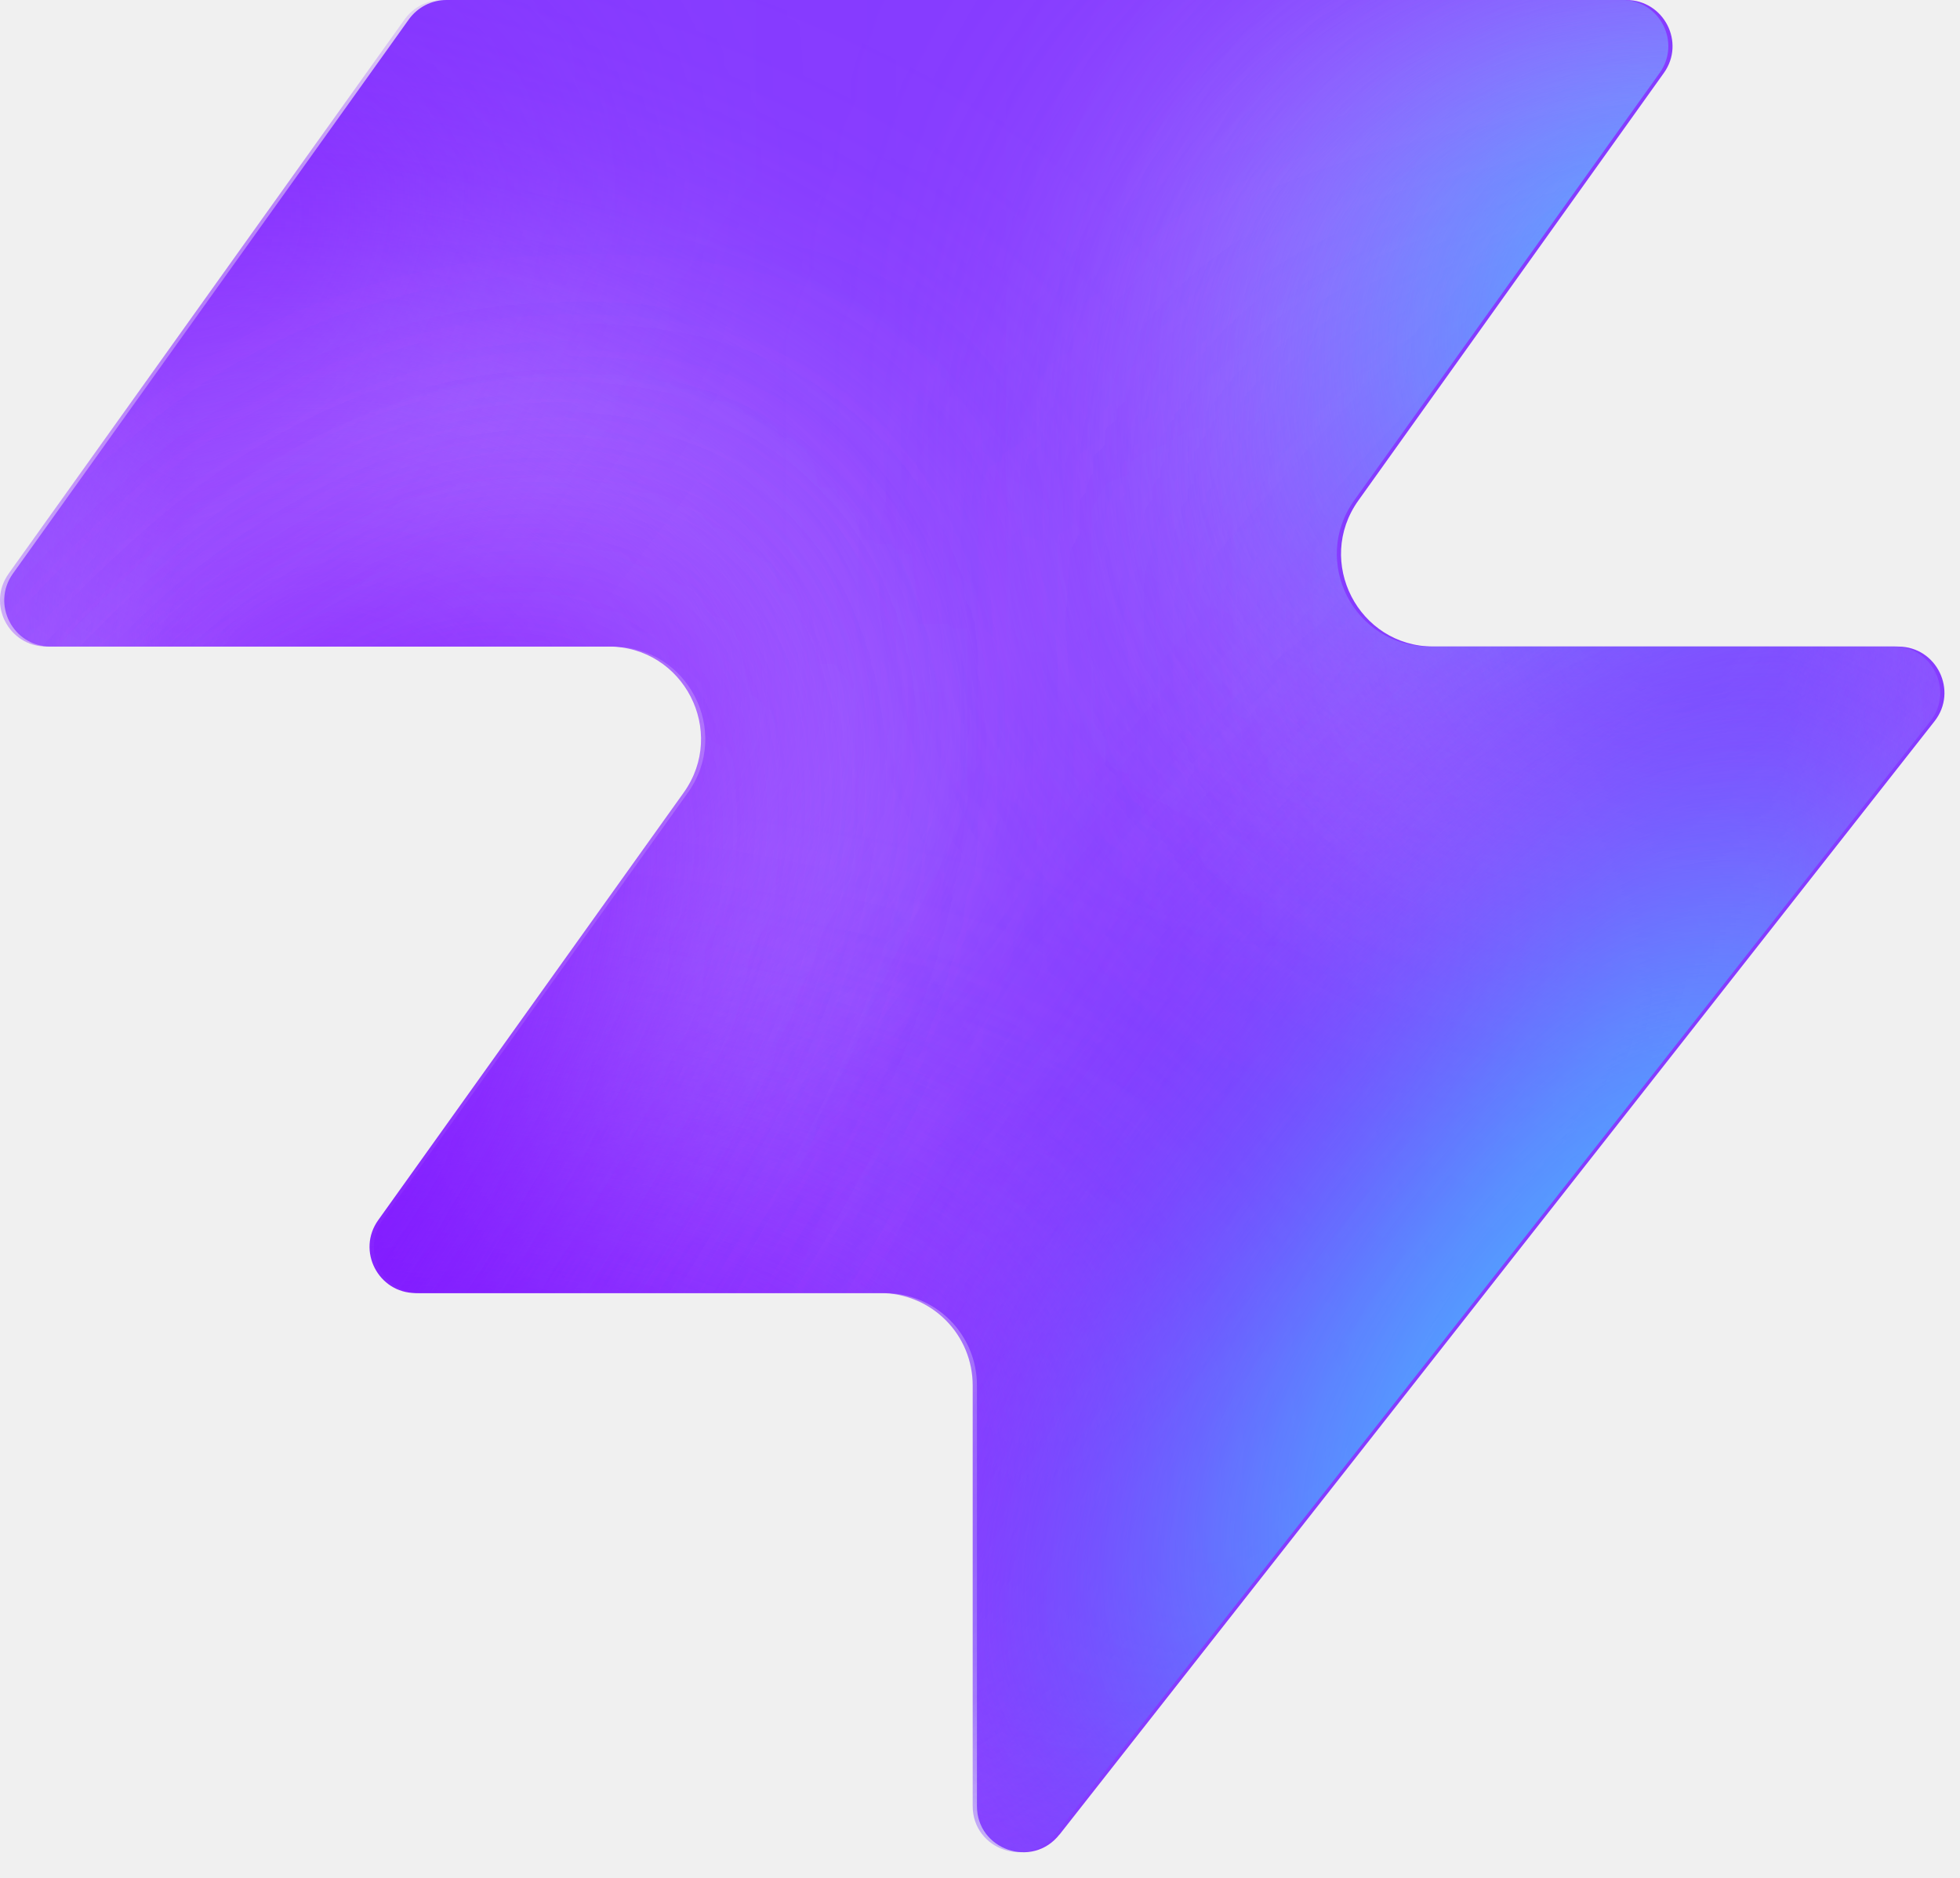
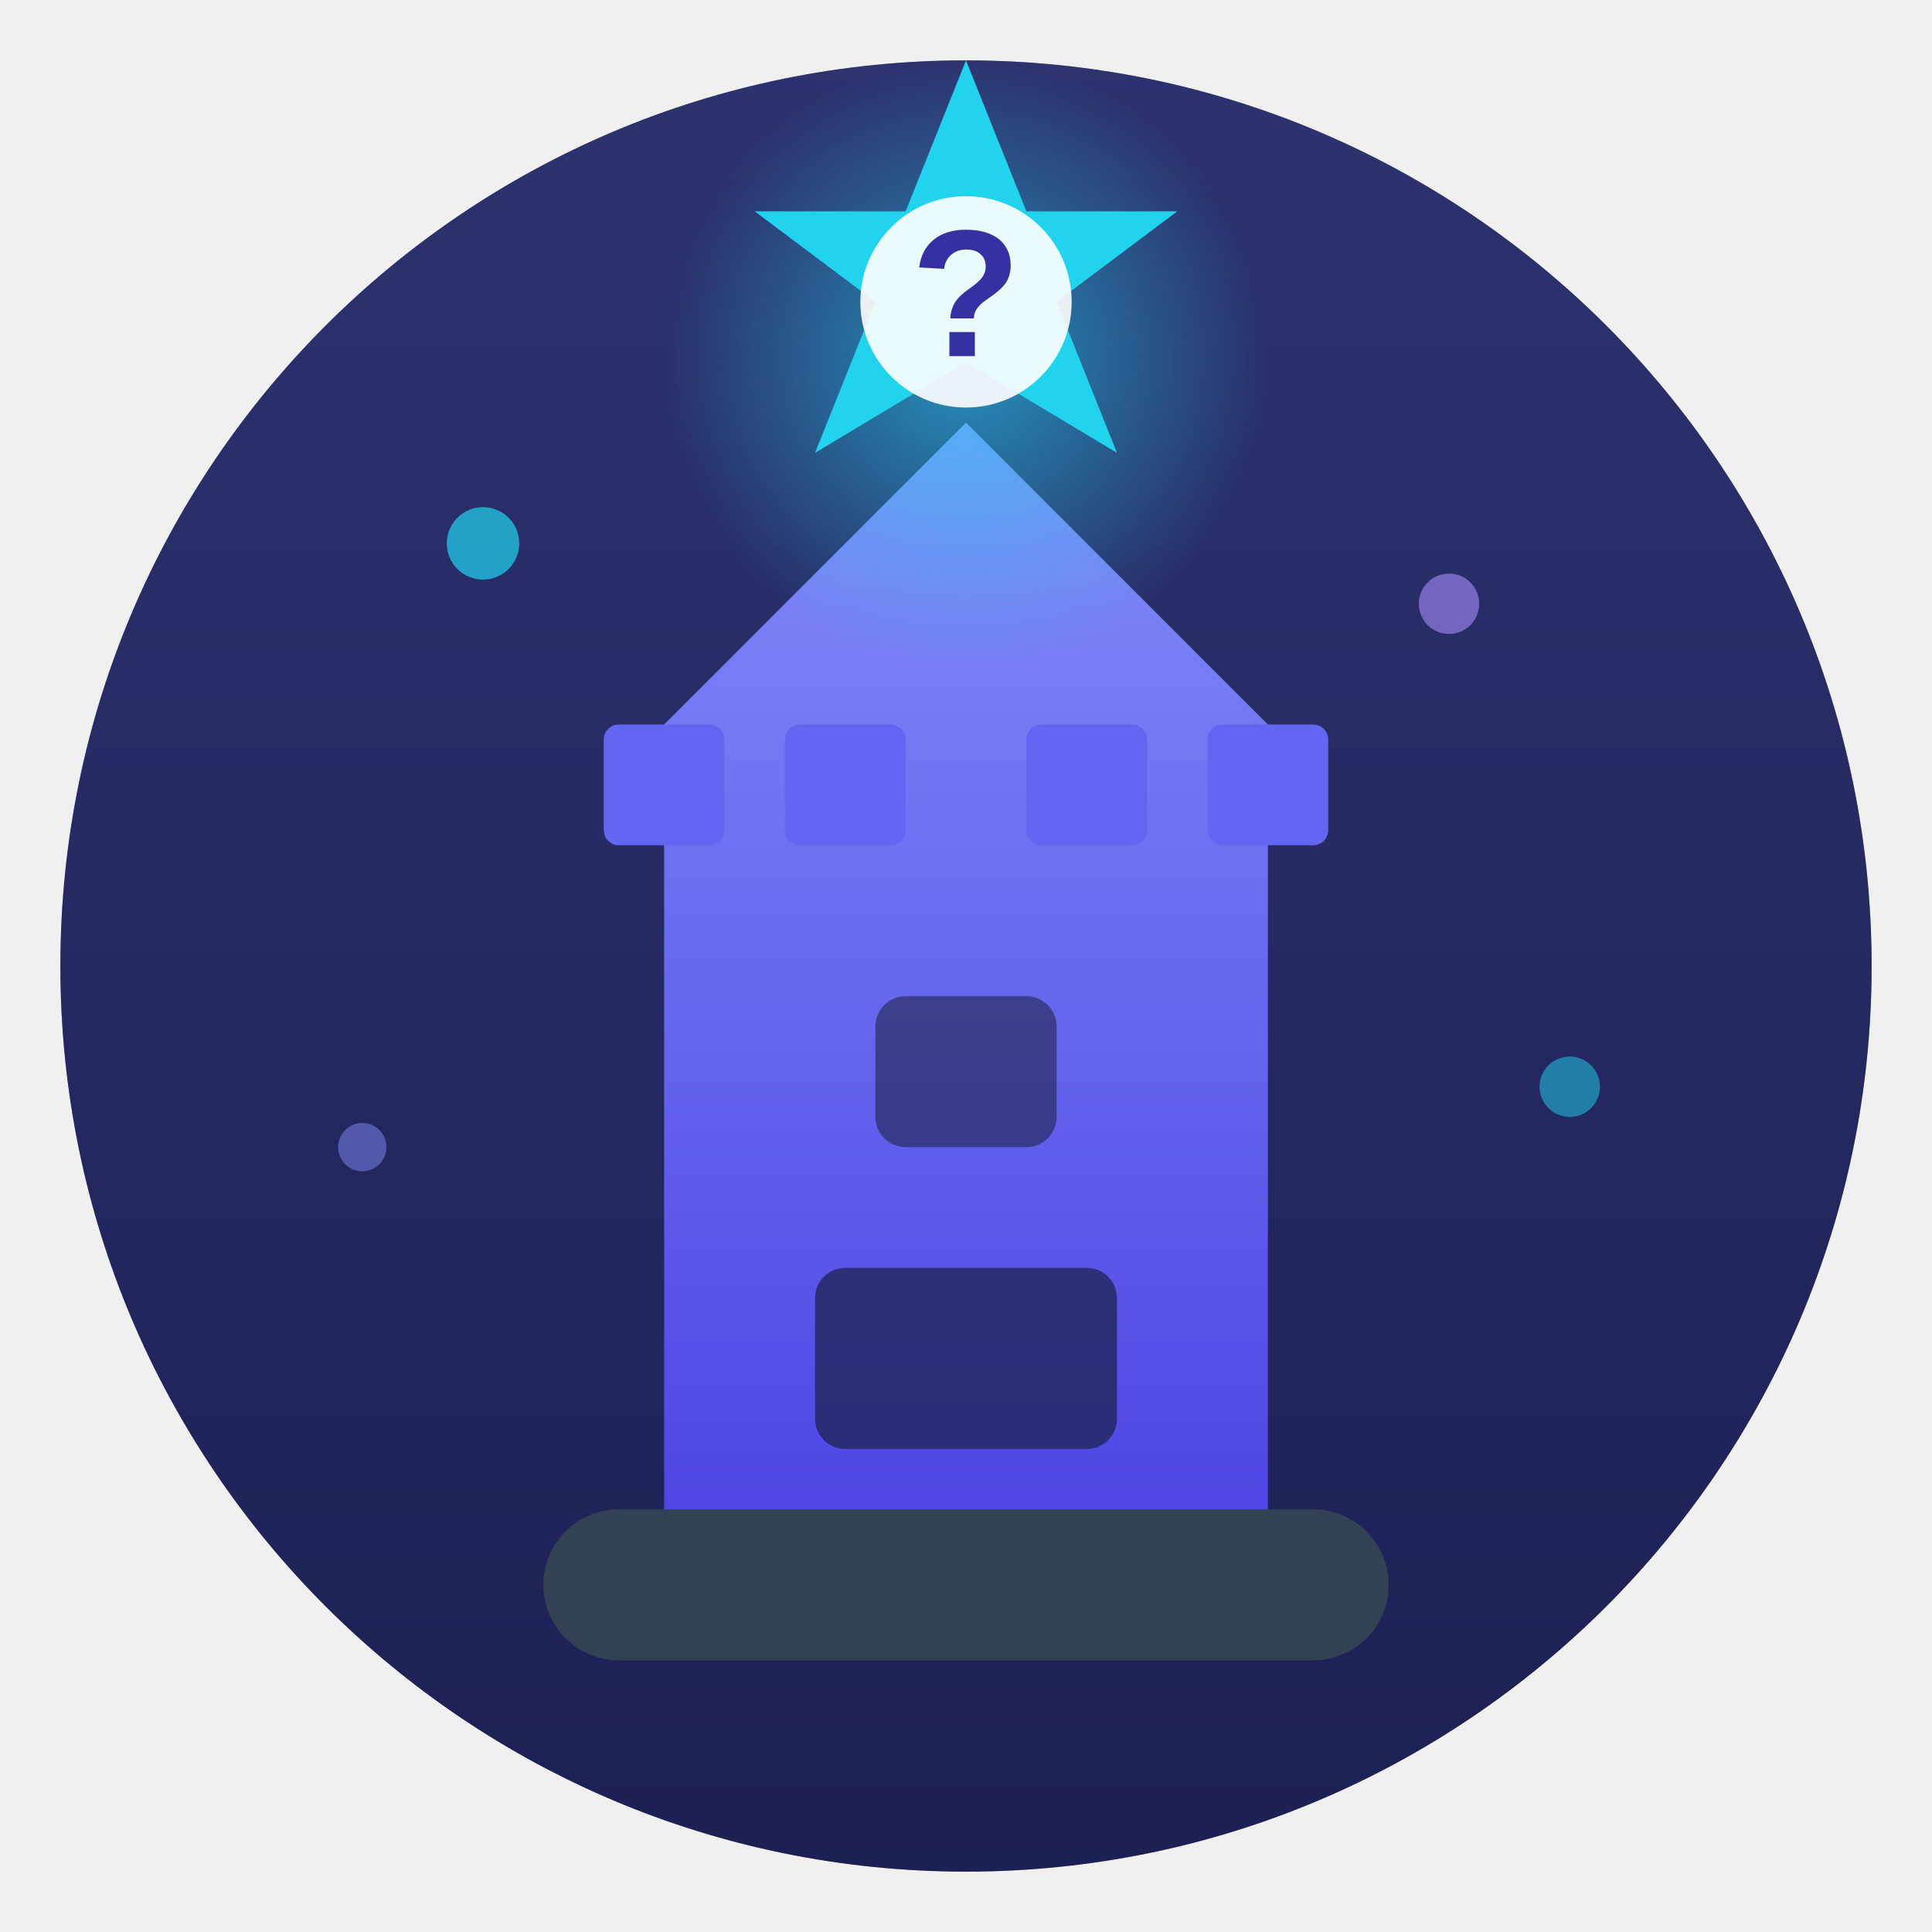
- <svg xmlns="http://www.w3.org/2000/svg" width="48" height="46" fill="none" viewBox="0 0 48 46">
-   <path fill="#863bff" d="M25.946 44.938c-.664.845-2.021.375-2.021-.698V33.937a2.26 2.26 0 0 0-2.262-2.262H10.287c-.92 0-1.456-1.04-.92-1.788l7.48-10.471c1.07-1.497 0-3.578-1.842-3.578H1.237c-.92 0-1.456-1.04-.92-1.788L10.013.474c.214-.297.556-.474.92-.474h28.894c.92 0 1.456 1.04.92 1.788l-7.48 10.471c-1.07 1.498 0 3.579 1.842 3.579h11.377c.943 0 1.473 1.088.89 1.83L25.947 44.94z" style="fill:#863bff;fill:color(display-p3 .525 .23 1);fill-opacity:1" />
-   <mask id="a" width="48" height="46" x="0" y="0" maskUnits="userSpaceOnUse" style="mask-type:alpha">
-     <path fill="#000" d="M25.842 44.938c-.664.844-2.021.375-2.021-.698V33.937a2.26 2.26 0 0 0-2.262-2.262H10.183c-.92 0-1.456-1.04-.92-1.788l7.48-10.471c1.07-1.498 0-3.579-1.842-3.579H1.133c-.92 0-1.456-1.04-.92-1.787L9.91.473c.214-.297.556-.474.92-.474h28.894c.92 0 1.456 1.04.92 1.788l-7.48 10.471c-1.07 1.498 0 3.578 1.842 3.578h11.377c.943 0 1.473 1.088.89 1.832L25.843 44.94z" style="fill:#000;fill-opacity:1" />
-   </mask>
-   <g mask="url(#a)">
-     <g filter="url(#b)">
-       <ellipse cx="5.508" cy="14.704" fill="#ede6ff" rx="5.508" ry="14.704" style="fill:#ede6ff;fill:color(display-p3 .927 .903 1);fill-opacity:1" transform="matrix(.00324 1 1 -.00324 -4.47 31.516)" />
-     </g>
-     <g filter="url(#c)">
-       <ellipse cx="10.399" cy="29.851" fill="#ede6ff" rx="10.399" ry="29.851" style="fill:#ede6ff;fill:color(display-p3 .927 .903 1);fill-opacity:1" transform="matrix(.00324 1 1 -.00324 -39.328 7.883)" />
-     </g>
-     <g filter="url(#d)">
-       <ellipse cx="5.508" cy="30.487" fill="#7e14ff" rx="5.508" ry="30.487" style="fill:#7e14ff;fill:color(display-p3 .492 .077 1);fill-opacity:1" transform="rotate(89.814 -25.913 -14.639)scale(1 -1)" />
-     </g>
-     <g filter="url(#e)">
-       <ellipse cx="5.508" cy="30.599" fill="#7e14ff" rx="5.508" ry="30.599" style="fill:#7e14ff;fill:color(display-p3 .492 .077 1);fill-opacity:1" transform="rotate(89.814 -32.644 -3.334)scale(1 -1)" />
-     </g>
-     <g filter="url(#f)">
-       <ellipse cx="5.508" cy="30.599" fill="#7e14ff" rx="5.508" ry="30.599" style="fill:#7e14ff;fill:color(display-p3 .492 .077 1);fill-opacity:1" transform="matrix(.00324 1 1 -.00324 -34.34 30.47)" />
-     </g>
-     <g filter="url(#g)">
-       <ellipse cx="14.072" cy="22.078" fill="#ede6ff" rx="14.072" ry="22.078" style="fill:#ede6ff;fill:color(display-p3 .927 .903 1);fill-opacity:1" transform="rotate(93.35 24.506 48.493)scale(-1 1)" />
-     </g>
-     <g filter="url(#h)">
-       <ellipse cx="3.47" cy="21.501" fill="#7e14ff" rx="3.47" ry="21.501" style="fill:#7e14ff;fill:color(display-p3 .492 .077 1);fill-opacity:1" transform="rotate(89.009 28.708 47.59)scale(-1 1)" />
-     </g>
-     <g filter="url(#i)">
-       <ellipse cx="3.47" cy="21.501" fill="#7e14ff" rx="3.47" ry="21.501" style="fill:#7e14ff;fill:color(display-p3 .492 .077 1);fill-opacity:1" transform="rotate(89.009 28.708 47.59)scale(-1 1)" />
-     </g>
-     <g filter="url(#j)">
-       <ellipse cx=".387" cy="8.972" fill="#7e14ff" rx="4.407" ry="29.108" style="fill:#7e14ff;fill:color(display-p3 .492 .077 1);fill-opacity:1" transform="rotate(39.51 .387 8.972)" />
-     </g>
-     <g filter="url(#k)">
-       <ellipse cx="47.523" cy="-6.092" fill="#7e14ff" rx="4.407" ry="29.108" style="fill:#7e14ff;fill:color(display-p3 .492 .077 1);fill-opacity:1" transform="rotate(37.892 47.523 -6.092)" />
-     </g>
-     <g filter="url(#l)">
-       <ellipse cx="41.412" cy="6.333" fill="#47bfff" rx="5.971" ry="9.665" style="fill:#47bfff;fill:color(display-p3 .28 .748 1);fill-opacity:1" transform="rotate(37.892 41.412 6.333)" />
-     </g>
-     <g filter="url(#m)">
-       <ellipse cx="-1.879" cy="38.332" fill="#7e14ff" rx="4.407" ry="29.108" style="fill:#7e14ff;fill:color(display-p3 .492 .077 1);fill-opacity:1" transform="rotate(37.892 -1.88 38.332)" />
-     </g>
-     <g filter="url(#n)">
-       <ellipse cx="-1.879" cy="38.332" fill="#7e14ff" rx="4.407" ry="29.108" style="fill:#7e14ff;fill:color(display-p3 .492 .077 1);fill-opacity:1" transform="rotate(37.892 -1.88 38.332)" />
-     </g>
-     <g filter="url(#o)">
-       <ellipse cx="35.651" cy="29.907" fill="#7e14ff" rx="4.407" ry="29.108" style="fill:#7e14ff;fill:color(display-p3 .492 .077 1);fill-opacity:1" transform="rotate(37.892 35.651 29.907)" />
-     </g>
-     <g filter="url(#p)">
-       <ellipse cx="38.418" cy="32.4" fill="#47bfff" rx="5.971" ry="15.297" style="fill:#47bfff;fill:color(display-p3 .28 .748 1);fill-opacity:1" transform="rotate(37.892 38.418 32.4)" />
-     </g>
+ <svg xmlns="http://www.w3.org/2000/svg" width="64" height="64" viewBox="0 0 64 64">
+   <defs>
+     <linearGradient id="tg" x1="0" y1="0" x2="0" y2="1">
+       <stop offset="0%" stop-color="#818cf8" />
+       <stop offset="100%" stop-color="#4f46e5" />
+     </linearGradient>
+     <radialGradient id="glow" cx="50%" cy="50%" r="50%">
+       <stop offset="0%" stop-color="#22d3ee" stop-opacity="0.6" />
+       <stop offset="100%" stop-color="#22d3ee" stop-opacity="0" />
+     </radialGradient>
+     <linearGradient id="bg" x1="0" y1="0" x2="0" y2="1">
+       <stop offset="0%" stop-color="#6366f1" />
+       <stop offset="100%" stop-color="#3730a3" />
+     </linearGradient>
+   </defs>
+   <circle cx="32" cy="32" r="30" fill="#0f172a" />
+   <circle cx="32" cy="32" r="30" fill="url(#bg)" opacity="0.35" />
+   <rect x="18" y="50" width="28" height="5" rx="2.5" fill="#334155" />
+   <path d="M22 50 L22 26 L20 26 L32 14 L44 26 L42 26 L42 50 Z" fill="url(#tg)" />
+   <rect x="27" y="42" width="10" height="6" rx="1" fill="#0f172a" opacity="0.6" />
+   <rect x="29" y="33" width="6" height="5" rx="1" fill="#0f172a" opacity="0.5" />
+   <rect x="20" y="24" width="4" height="4" rx="0.5" fill="#6366f1" />
+   <rect x="26" y="24" width="4" height="4" rx="0.5" fill="#6366f1" />
+   <rect x="34" y="24" width="4" height="4" rx="0.5" fill="#6366f1" />
+   <rect x="40" y="24" width="4" height="4" rx="0.5" fill="#6366f1" />
+   <circle cx="32" cy="12" r="10" fill="url(#glow)" />
+   <g transform="translate(32, 10)">
+     <polygon points="0,-8 2,-3 7,-3 3,0 5,5 0,2 -5,5 -3,0 -7,-3 -2,-3" fill="#22d3ee" />
+     <circle r="3.5" fill="#fff" opacity="0.9" />
+     <text x="0" y="1.8" text-anchor="middle" font-size="6" font-weight="900" font-family="Arial,sans-serif" fill="#3730a3">?</text>
  </g>
-   <defs>
-     <filter id="b" width="60.045" height="41.654" x="-19.77" y="16.149" color-interpolation-filters="sRGB" filterUnits="userSpaceOnUse">
-       <feFlood flood-opacity="0" result="BackgroundImageFix" />
-       <feBlend in="SourceGraphic" in2="BackgroundImageFix" result="shape" />
-       <feGaussianBlur result="effect1_foregroundBlur_2002_17158" stdDeviation="7.659" />
-     </filter>
-     <filter id="c" width="90.34" height="51.437" x="-54.613" y="-7.533" color-interpolation-filters="sRGB" filterUnits="userSpaceOnUse">
-       <feFlood flood-opacity="0" result="BackgroundImageFix" />
-       <feBlend in="SourceGraphic" in2="BackgroundImageFix" result="shape" />
-       <feGaussianBlur result="effect1_foregroundBlur_2002_17158" stdDeviation="7.659" />
-     </filter>
-     <filter id="d" width="79.355" height="29.4" x="-49.64" y="2.03" color-interpolation-filters="sRGB" filterUnits="userSpaceOnUse">
-       <feFlood flood-opacity="0" result="BackgroundImageFix" />
-       <feBlend in="SourceGraphic" in2="BackgroundImageFix" result="shape" />
-       <feGaussianBlur result="effect1_foregroundBlur_2002_17158" stdDeviation="4.596" />
-     </filter>
-     <filter id="e" width="79.579" height="29.4" x="-45.045" y="20.029" color-interpolation-filters="sRGB" filterUnits="userSpaceOnUse">
-       <feFlood flood-opacity="0" result="BackgroundImageFix" />
-       <feBlend in="SourceGraphic" in2="BackgroundImageFix" result="shape" />
-       <feGaussianBlur result="effect1_foregroundBlur_2002_17158" stdDeviation="4.596" />
-     </filter>
-     <filter id="f" width="79.579" height="29.4" x="-43.513" y="21.178" color-interpolation-filters="sRGB" filterUnits="userSpaceOnUse">
-       <feFlood flood-opacity="0" result="BackgroundImageFix" />
-       <feBlend in="SourceGraphic" in2="BackgroundImageFix" result="shape" />
-       <feGaussianBlur result="effect1_foregroundBlur_2002_17158" stdDeviation="4.596" />
-     </filter>
-     <filter id="g" width="74.749" height="58.852" x="15.756" y="-17.901" color-interpolation-filters="sRGB" filterUnits="userSpaceOnUse">
-       <feFlood flood-opacity="0" result="BackgroundImageFix" />
-       <feBlend in="SourceGraphic" in2="BackgroundImageFix" result="shape" />
-       <feGaussianBlur result="effect1_foregroundBlur_2002_17158" stdDeviation="7.659" />
-     </filter>
-     <filter id="h" width="61.377" height="25.362" x="23.548" y="2.284" color-interpolation-filters="sRGB" filterUnits="userSpaceOnUse">
-       <feFlood flood-opacity="0" result="BackgroundImageFix" />
-       <feBlend in="SourceGraphic" in2="BackgroundImageFix" result="shape" />
-       <feGaussianBlur result="effect1_foregroundBlur_2002_17158" stdDeviation="4.596" />
-     </filter>
-     <filter id="i" width="61.377" height="25.362" x="23.548" y="2.284" color-interpolation-filters="sRGB" filterUnits="userSpaceOnUse">
-       <feFlood flood-opacity="0" result="BackgroundImageFix" />
-       <feBlend in="SourceGraphic" in2="BackgroundImageFix" result="shape" />
-       <feGaussianBlur result="effect1_foregroundBlur_2002_17158" stdDeviation="4.596" />
-     </filter>
-     <filter id="j" width="56.045" height="63.649" x="-27.636" y="-22.853" color-interpolation-filters="sRGB" filterUnits="userSpaceOnUse">
-       <feFlood flood-opacity="0" result="BackgroundImageFix" />
-       <feBlend in="SourceGraphic" in2="BackgroundImageFix" result="shape" />
-       <feGaussianBlur result="effect1_foregroundBlur_2002_17158" stdDeviation="4.596" />
-     </filter>
-     <filter id="k" width="54.814" height="64.646" x="20.116" y="-38.415" color-interpolation-filters="sRGB" filterUnits="userSpaceOnUse">
-       <feFlood flood-opacity="0" result="BackgroundImageFix" />
-       <feBlend in="SourceGraphic" in2="BackgroundImageFix" result="shape" />
-       <feGaussianBlur result="effect1_foregroundBlur_2002_17158" stdDeviation="4.596" />
-     </filter>
-     <filter id="l" width="33.541" height="35.313" x="24.641" y="-11.323" color-interpolation-filters="sRGB" filterUnits="userSpaceOnUse">
-       <feFlood flood-opacity="0" result="BackgroundImageFix" />
-       <feBlend in="SourceGraphic" in2="BackgroundImageFix" result="shape" />
-       <feGaussianBlur result="effect1_foregroundBlur_2002_17158" stdDeviation="4.596" />
-     </filter>
-     <filter id="m" width="54.814" height="64.646" x="-29.286" y="6.009" color-interpolation-filters="sRGB" filterUnits="userSpaceOnUse">
-       <feFlood flood-opacity="0" result="BackgroundImageFix" />
-       <feBlend in="SourceGraphic" in2="BackgroundImageFix" result="shape" />
-       <feGaussianBlur result="effect1_foregroundBlur_2002_17158" stdDeviation="4.596" />
-     </filter>
-     <filter id="n" width="54.814" height="64.646" x="-29.286" y="6.009" color-interpolation-filters="sRGB" filterUnits="userSpaceOnUse">
-       <feFlood flood-opacity="0" result="BackgroundImageFix" />
-       <feBlend in="SourceGraphic" in2="BackgroundImageFix" result="shape" />
-       <feGaussianBlur result="effect1_foregroundBlur_2002_17158" stdDeviation="4.596" />
-     </filter>
-     <filter id="o" width="54.814" height="64.646" x="8.244" y="-2.416" color-interpolation-filters="sRGB" filterUnits="userSpaceOnUse">
-       <feFlood flood-opacity="0" result="BackgroundImageFix" />
-       <feBlend in="SourceGraphic" in2="BackgroundImageFix" result="shape" />
-       <feGaussianBlur result="effect1_foregroundBlur_2002_17158" stdDeviation="4.596" />
-     </filter>
-     <filter id="p" width="39.409" height="43.623" x="18.713" y="10.588" color-interpolation-filters="sRGB" filterUnits="userSpaceOnUse">
-       <feFlood flood-opacity="0" result="BackgroundImageFix" />
-       <feBlend in="SourceGraphic" in2="BackgroundImageFix" result="shape" />
-       <feGaussianBlur result="effect1_foregroundBlur_2002_17158" stdDeviation="4.596" />
-     </filter>
-   </defs>
+   <circle cx="16" cy="18" r="1.2" fill="#22d3ee" opacity="0.7" />
+   <circle cx="48" cy="20" r="1" fill="#a78bfa" opacity="0.6" />
+   <circle cx="12" cy="38" r="0.8" fill="#818cf8" opacity="0.5" />
+   <circle cx="52" cy="36" r="1" fill="#22d3ee" opacity="0.5" />
</svg>
